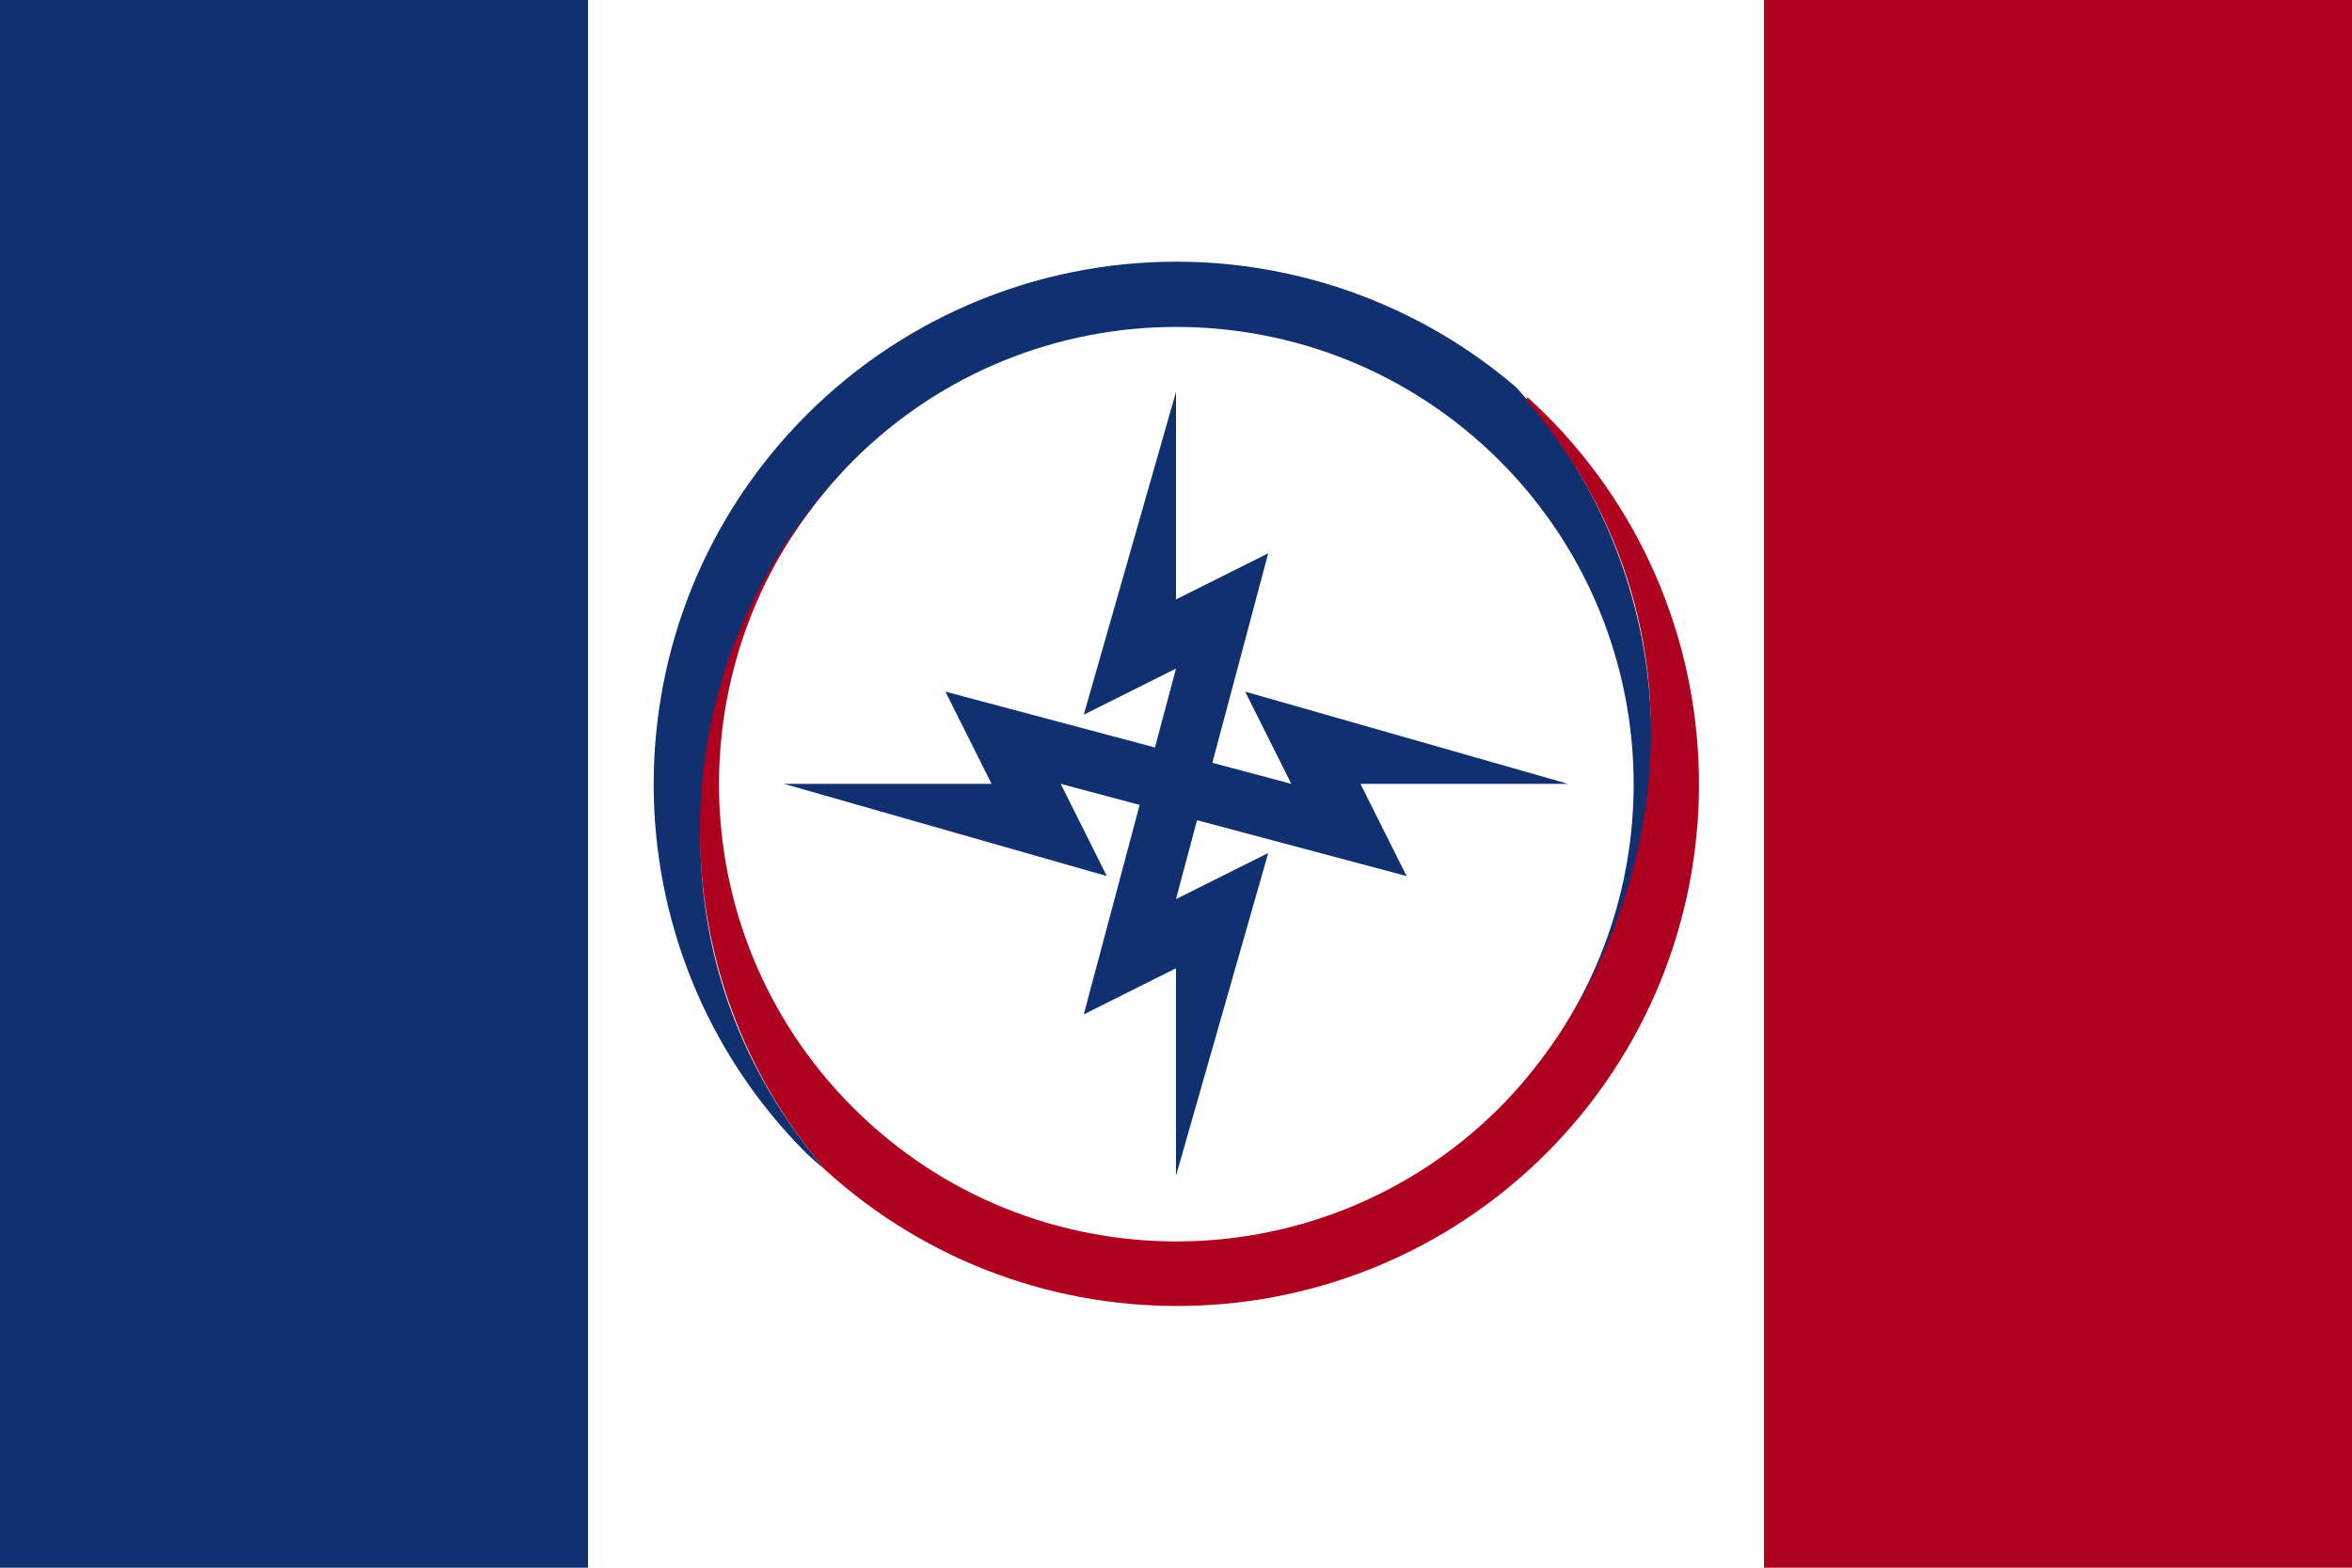
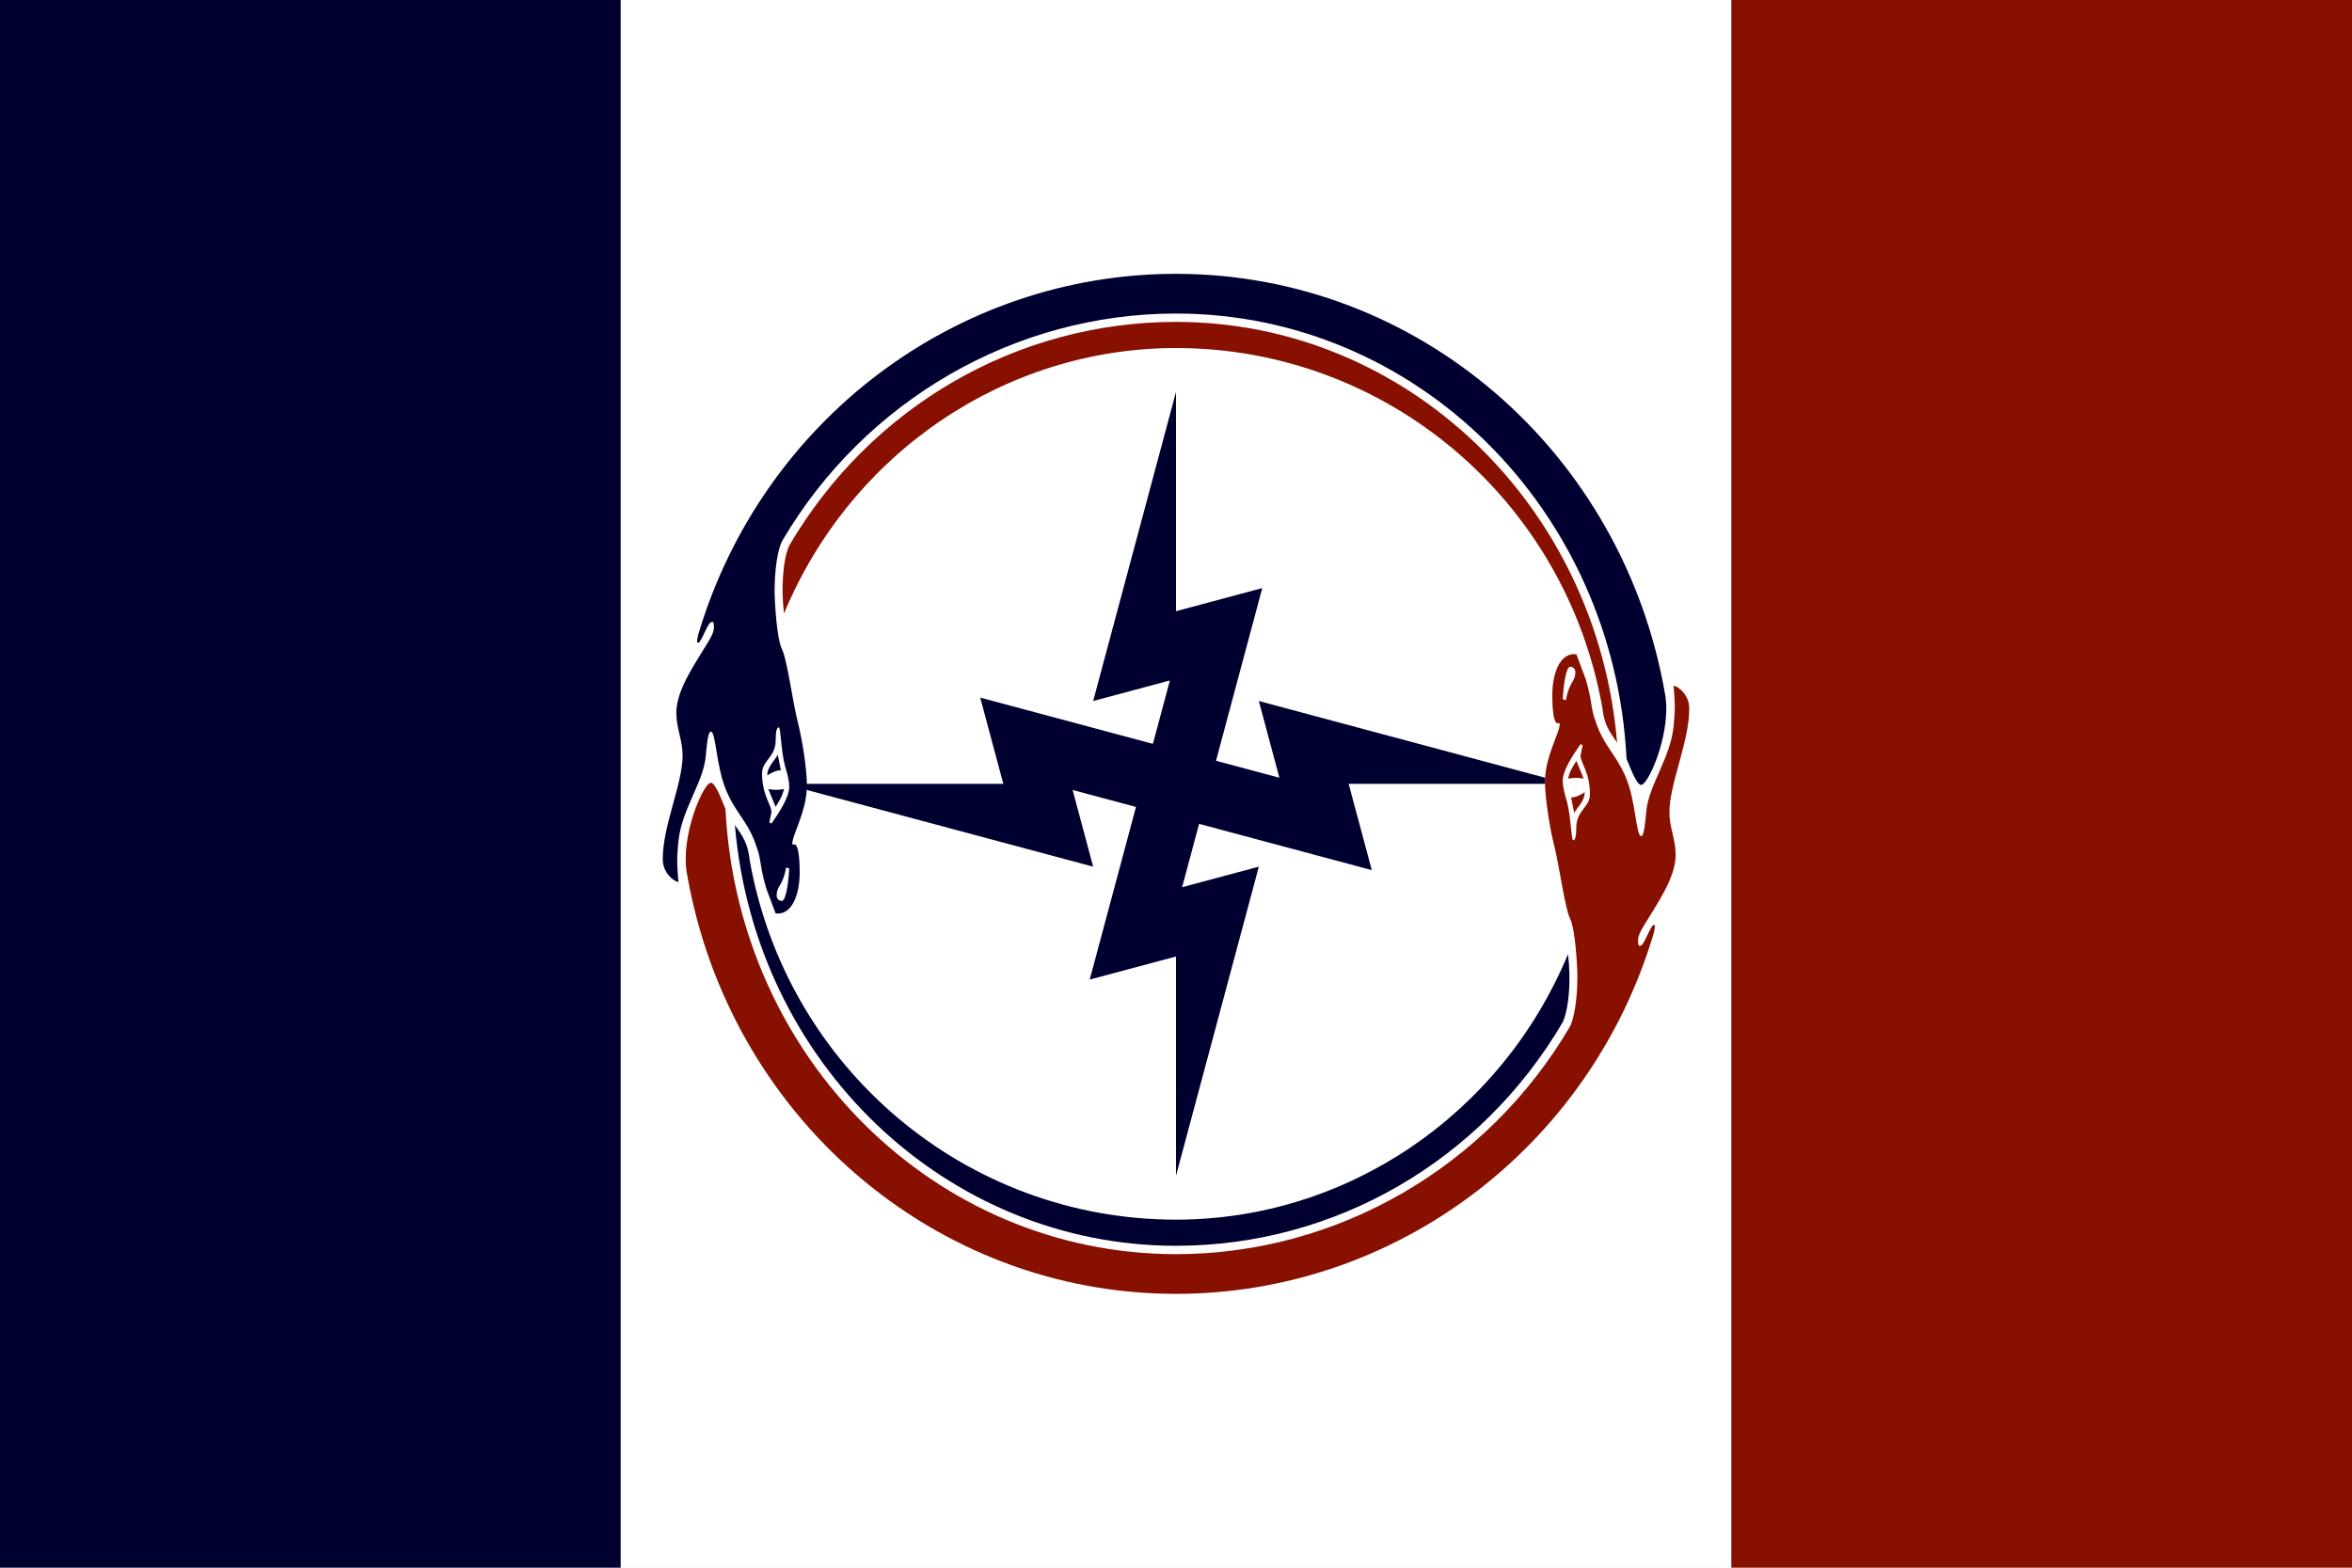
<svg xmlns="http://www.w3.org/2000/svg" xml:space="preserve" width="4608" height="3072" viewBox="0 0 1219.2 812.8">
-   <path d="M 0 0 L 0 812.8 L 1219.2 812.8 L 1219.2 0 L 0 0 z" style="fill:#fff;fill-opacity:1;stroke:none;stroke-width:12.7;stroke-linecap:butt;stroke-miterlimit:128;stroke-dasharray:none;stroke-opacity:1;paint-order:stroke fill markers" />
-   <path d="M 0 0 L 0 812.8 L 304.8 812.8 L 304.8 0 L 0 0 z M 617.709 135.791 A 270.933 270.933 45 0 0 418.196 214.996 C 312.39 320.801 312.39 492.347 418.196 598.153 C 421.389 601.093 424.653 603.955 427.985 606.738 C 320.431 480.894 361.776 319.788 442.143 238.943 A 237.067 237.067 45 0 1 777.406 238.943 A 237.067 237.067 45 0 1 808.106 536.409 A 270.933 270.933 45 0 0 785.99 200.837 A 270.933 270.933 45 0 0 617.709 135.791 z M 609.6 203.2 L 561.788 370.541 L 609.6 346.635 L 598.689 387.553 L 490.07 358.588 L 513.976 406.4 L 406.4 406.4 L 573.741 454.212 L 549.835 406.4 L 590.753 417.311 L 561.788 525.93 L 609.6 502.024 L 609.6 609.6 L 657.412 442.259 L 609.6 466.165 L 620.511 425.247 L 729.129 454.212 L 705.224 406.4 L 812.8 406.4 L 645.459 358.588 L 669.365 406.4 L 628.447 395.489 L 657.412 286.87 L 609.6 310.776 L 609.6 203.2 z" style="fill:#103070;fill-opacity:1;stroke:none;stroke-width:12.7;stroke-linecap:butt;stroke-miterlimit:128;stroke-dasharray:none;stroke-opacity:1;paint-order:stroke fill markers" />
-   <path d="M 914.4 0 L 914.4 812.8 L 1219.2 812.8 L 1219.2 0 L 914.4 0 z M 791.929 206.046 L 790.941 207.034 C 898.519 332.863 857.02 493.915 777.406 574.206 A 237.067 237.067 45 0 1 442.143 574.206 A 237.067 237.067 45 0 1 442.143 238.943 A 270.933 270.933 45 0 0 427.985 606.738 A 270.933 270.933 45 0 0 801.353 598.153 C 907.159 492.347 907.159 320.801 801.353 214.996 C 798.284 211.938 795.142 208.953 791.929 206.046 z" style="fill:#b00020;fill-opacity:1;stroke:none;stroke-width:12.7;stroke-linecap:butt;stroke-miterlimit:128;stroke-dasharray:none;stroke-opacity:1;paint-order:stroke fill markers" />
+   <path d="M 1219.2,812.8 V 0 H 0 v 812.8 z" style="display:inline;fill:#fff;fill-opacity:1;stroke:none;stroke-width:12.7;stroke-linecap:butt;stroke-miterlimit:128;stroke-dasharray:none;stroke-opacity:1;paint-order:stroke fill markers" />
+   <path d="M 897.467 0 L 897.467 812.8 L 1219.2 812.8 L 1219.2 0 L 897.467 0 z M 609.6 166.896 C 527.237 166.896 451.375 210.789 409.109 282.856 C 405.858 289.9 404.774 305.073 406.4 318.077 C 441.079 234.631 521.277 180.443 609.6 180.443 C 718.514 180.443 811.716 259.013 830.682 367.385 C 831.765 378.223 837.185 382.557 838.269 385.266 C 827.973 261.722 728.809 166.896 609.6 166.896 z M 817.136 339.21 C 808.466 338.126 804.671 349.505 804.671 360.342 C 804.671 370.095 805.755 374.972 807.381 374.972 L 808.466 374.972 C 809.008 379.307 800.879 391.77 800.879 405.316 C 800.879 413.444 803.047 428.073 805.756 438.911 C 808.466 449.748 811.173 470.882 813.883 476.3 C 816.592 481.719 817.678 501.225 817.678 506.644 C 817.678 512.063 817.134 525.068 813.883 532.112 C 771.076 605.263 693.047 650.238 609.6 650.238 C 484.972 650.238 382.558 548.909 376.056 419.405 C 374.972 417.237 371.178 405.857 368.469 405.857 C 364.676 405.857 352.755 432.951 356.007 452.458 C 377.681 578.711 484.43 670.829 609.6 670.829 C 723.391 670.829 824.179 594.969 857.233 483.887 C 857.775 481.178 858.317 479.551 857.233 479.551 C 855.607 479.551 852.357 490.389 850.189 490.389 C 849.648 490.389 849.104 490.389 849.104 487.68 C 849.104 484.97 850.73 482.26 852.355 479.551 C 858.858 468.714 868.613 455.168 868.613 443.247 C 868.613 435.119 865.362 429.157 865.362 421.03 C 865.362 406.399 875.656 384.725 875.656 367.385 C 875.656 360.341 870.239 356.006 867.529 355.465 C 868.071 363.051 868.613 365.76 867.529 376.597 C 865.904 392.852 855.066 406.4 853.44 419.946 C 852.899 425.365 852.357 433.494 850.731 433.494 C 848.022 433.494 848.021 415.069 842.602 402.606 C 837.184 390.144 831.224 386.892 826.889 373.346 C 824.722 367.927 825.263 363.051 822.011 352.214 L 817.136 339.21 z M 813.883 345.712 C 815.508 345.712 816.593 346.796 816.593 348.421 C 816.593 353.84 813.343 353.298 811.717 363.052 L 810.091 362.51 C 810.632 352.215 812.257 345.712 813.883 345.712 z M 819.302 385.808 L 820.387 386.352 L 819.302 391.768 C 819.302 395.561 824.18 400.439 824.18 411.818 C 824.18 418.32 817.678 419.947 817.136 428.075 C 817.136 433.494 816.593 435.66 815.509 435.66 C 814.426 435.66 814.426 423.741 812.258 415.613 C 810.633 410.194 810.091 407.484 810.091 404.775 C 810.091 399.356 815.509 391.227 819.302 385.808 z M 817.136 394.478 C 815.511 397.188 813.884 399.357 812.8 403.692 C 815.509 403.15 818.219 403.15 820.929 403.692 L 817.136 394.478 z M 821.47 410.735 C 819.845 411.819 817.136 413.445 814.427 413.445 L 816.051 421.573 C 817.135 418.864 821.47 415.612 821.47 410.735 z" style="display:inline;fill:#881000;fill-opacity:1;stroke:none;stroke-width:12.7;stroke-linecap:butt;stroke-miterlimit:128;stroke-dasharray:none;stroke-opacity:1;paint-order:stroke fill markers" />
+   <path d="M 0 0 L 0 812.8 L 321.733 812.8 L 321.733 0 L 0 0 z M 609.6 141.971 C 495.809 141.971 395.021 217.832 361.967 328.913 C 361.425 331.623 360.883 333.249 361.967 333.249 C 363.593 333.249 366.843 322.411 369.011 322.411 C 369.552 322.411 370.096 322.411 370.096 325.121 C 370.096 327.83 368.47 330.54 366.845 333.249 C 360.342 344.087 350.587 357.633 350.587 369.554 C 350.587 377.682 353.838 383.643 353.838 391.771 C 353.838 406.401 343.544 428.076 343.544 445.415 C 343.544 452.459 348.961 456.794 351.671 457.336 C 351.129 449.75 350.587 447.041 351.671 436.204 C 353.296 419.948 364.134 406.4 365.76 392.854 C 366.301 387.435 366.843 379.306 368.469 379.306 C 371.178 379.306 371.179 397.731 376.598 410.194 C 382.016 422.656 387.976 425.908 392.311 439.454 C 394.478 444.873 393.937 449.75 397.189 460.587 L 402.064 473.591 C 410.734 474.674 414.529 463.295 414.529 452.458 C 414.529 442.705 413.444 437.828 411.819 437.828 L 410.734 437.828 C 410.22 433.717 417.423 422.279 418.177 409.556 L 566.659 449.341 L 556.002 409.569 L 588.861 418.374 L 564.875 507.893 L 609.6 495.908 L 609.6 609.6 L 652.541 449.341 L 612.769 459.998 L 621.574 427.139 L 711.093 451.125 L 699.109 406.4 L 800.937 406.4 C 800.931 406.074 800.879 405.624 800.879 405.316 C 800.879 404.617 800.982 403.937 801.023 403.244 L 652.541 363.459 L 663.198 403.231 L 630.339 394.426 L 654.325 304.907 L 609.6 316.891 L 609.6 203.2 L 566.659 363.459 L 606.431 352.802 L 597.626 385.661 L 508.107 361.675 L 520.092 406.4 L 418.263 406.4 C 418.107 398.12 416.05 384.316 413.443 373.89 C 410.734 363.053 408.027 341.919 405.317 336.5 C 402.608 331.082 401.522 311.575 401.522 306.156 C 401.522 300.738 402.066 287.732 405.317 280.688 C 448.124 207.537 526.153 162.562 609.6 162.562 C 734.228 162.562 836.642 263.891 843.144 393.395 C 844.228 395.563 848.022 406.943 850.731 406.943 C 854.05 406.943 863.591 386.2 863.747 367.947 C 863.769 365.339 863.6 362.78 863.193 360.342 C 841.519 234.089 734.77 141.971 609.6 141.971 z M 403.691 377.141 C 404.774 377.141 404.774 389.06 406.942 397.188 C 408.567 402.606 409.109 405.316 409.109 408.026 C 409.109 413.444 403.691 421.573 399.898 426.992 L 398.813 426.448 L 399.898 421.032 C 399.898 417.239 395.02 412.361 395.02 400.982 C 395.02 394.48 401.522 392.853 402.064 384.725 C 402.064 379.307 402.607 377.141 403.691 377.141 z M 403.149 391.227 C 402.065 393.937 397.73 397.189 397.73 402.065 C 399.355 400.982 402.064 399.355 404.773 399.355 L 403.149 391.227 z M 398.271 409.108 L 402.064 418.322 C 403.689 415.613 405.316 413.443 406.4 409.108 C 403.691 409.65 400.981 409.65 398.271 409.108 z M 380.931 427.534 C 391.227 551.077 490.391 645.905 609.6 645.905 C 691.963 645.905 767.826 602.012 810.091 529.944 C 812.529 524.661 813.749 514.807 813.52 504.723 C 813.444 501.362 813.206 497.974 812.8 494.723 C 778.121 578.169 697.923 632.357 609.6 632.357 C 500.686 632.357 407.483 553.787 388.518 445.415 C 387.435 434.578 382.015 430.243 380.931 427.534 z M 407.483 449.749 L 409.109 450.29 C 408.568 460.586 406.943 467.089 405.317 467.089 C 403.692 467.089 402.607 466.005 402.607 464.379 C 402.607 458.961 405.857 459.502 407.483 449.749 z" style="opacity:1;fill:#000030;fill-opacity:1;stroke:none;stroke-width:1;stroke-linecap:round;stroke-linejoin:round;stroke-miterlimit:128;stroke-dasharray:none;stroke-opacity:1;paint-order:stroke fill markers" />
</svg>
